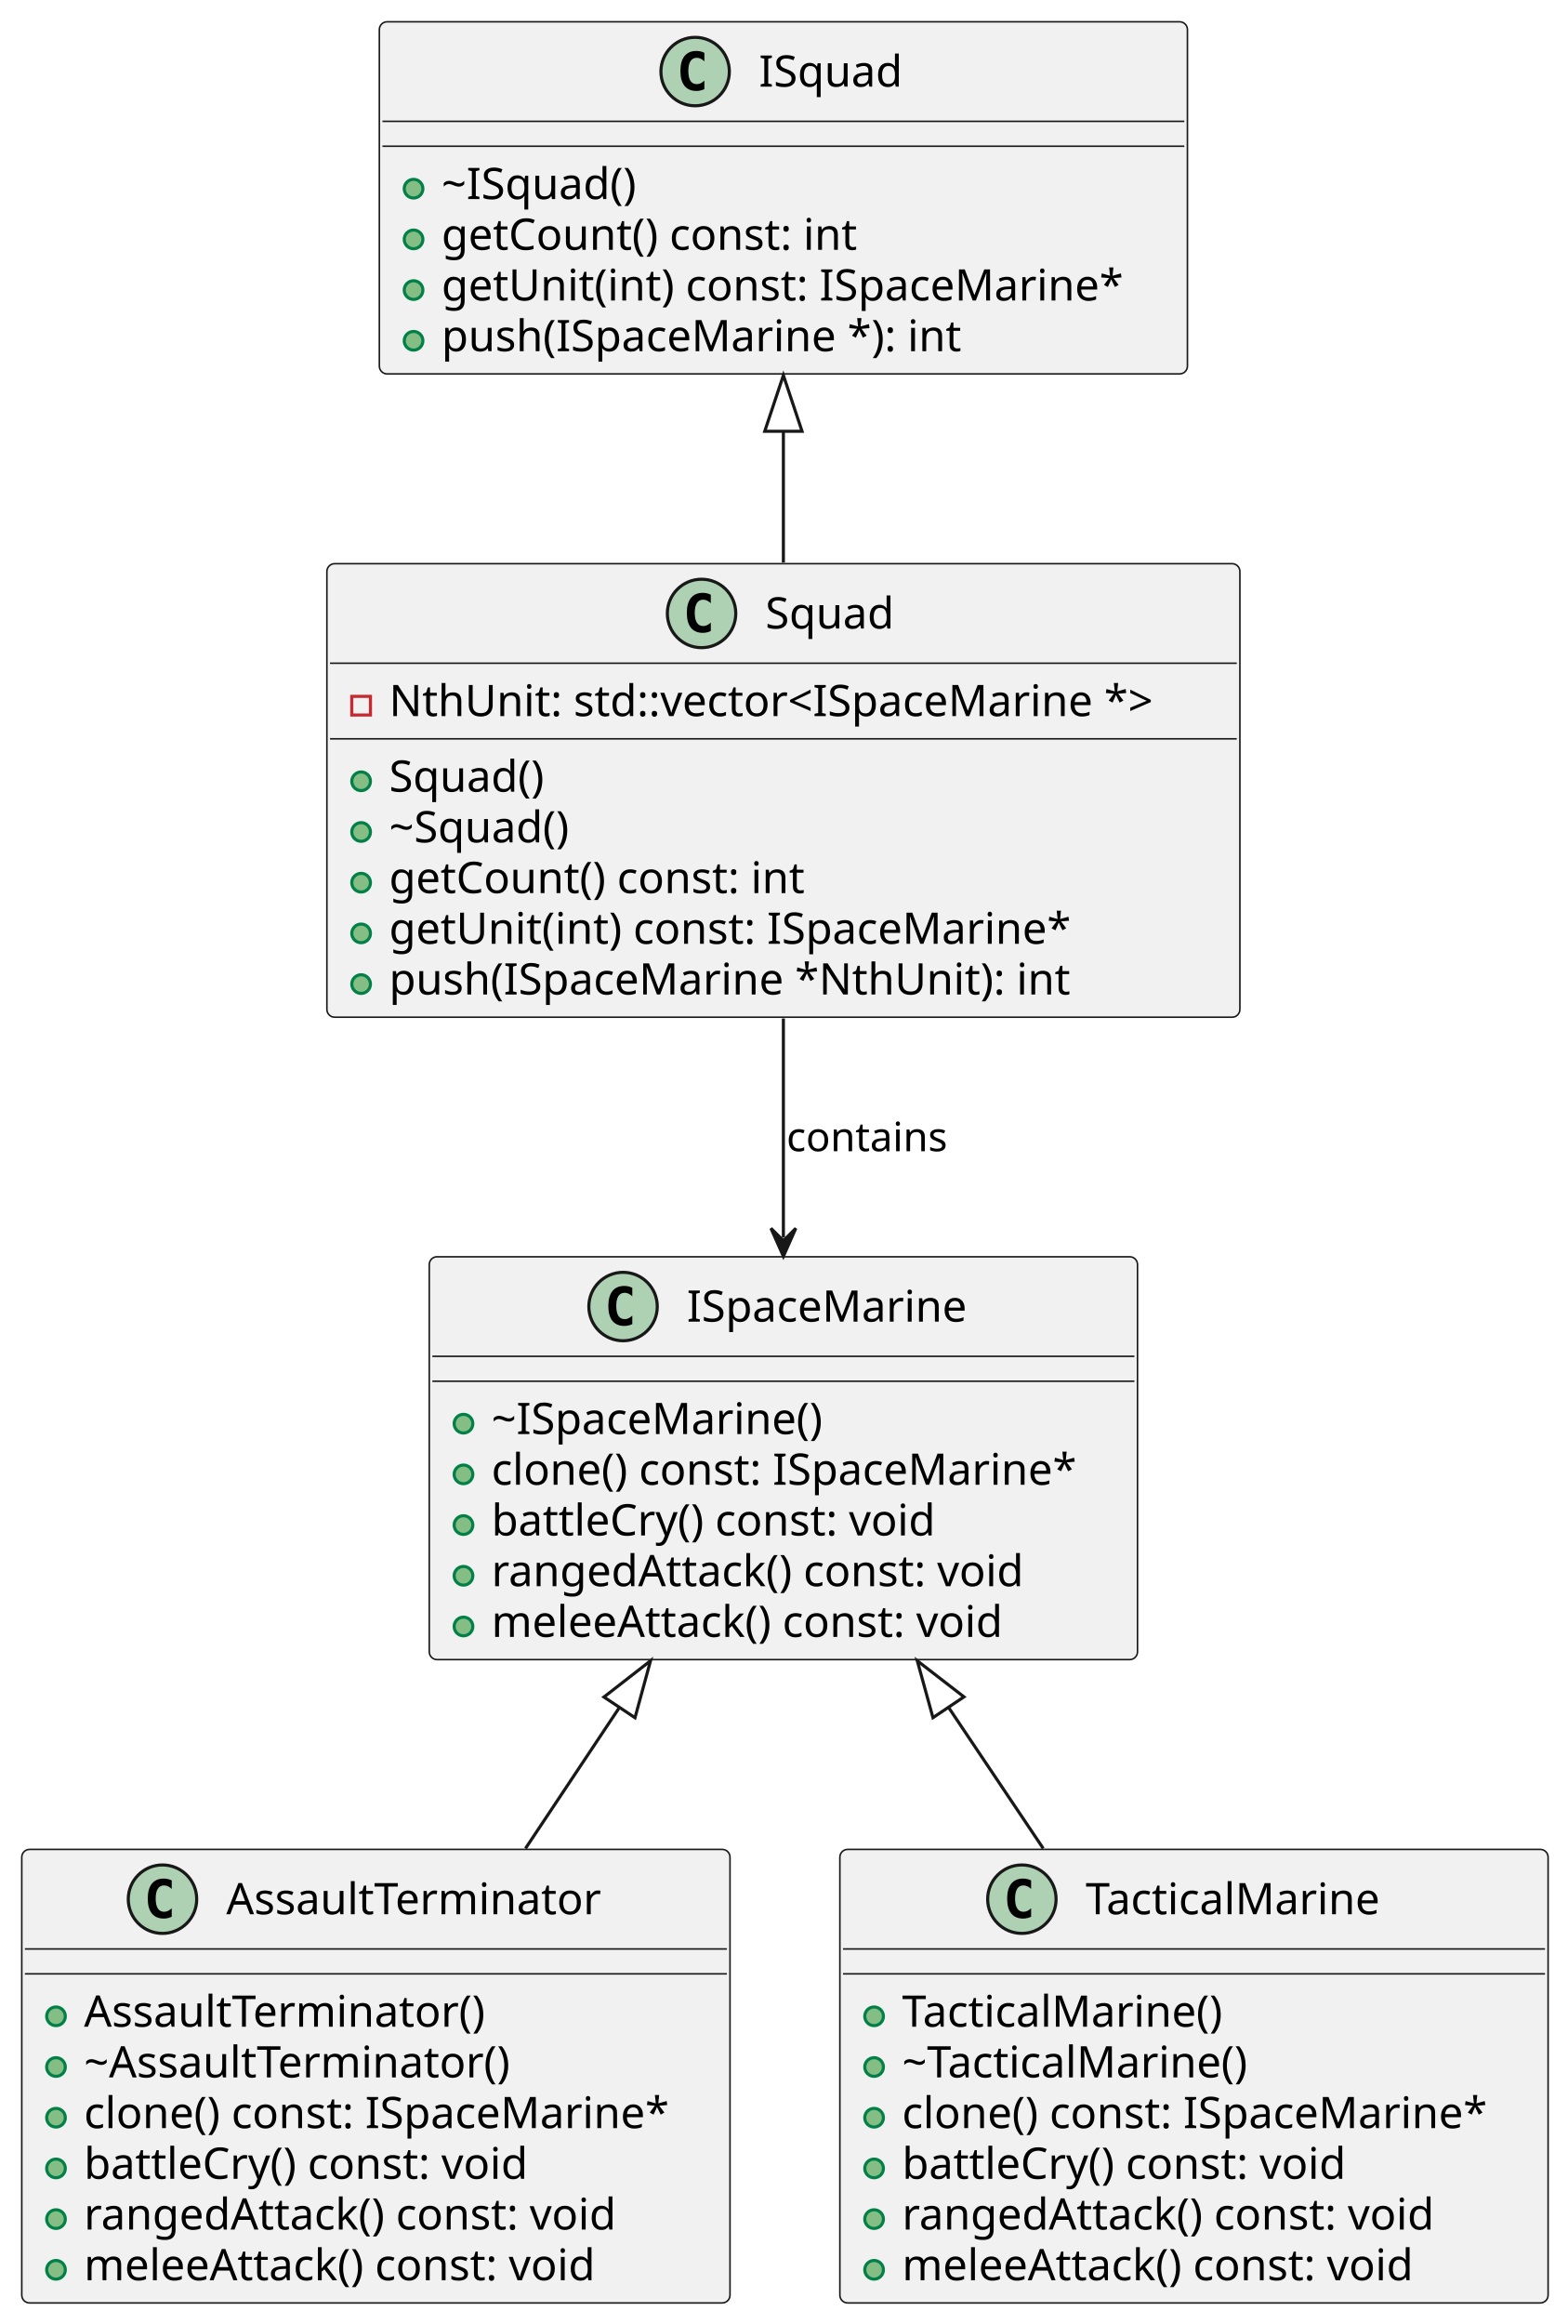
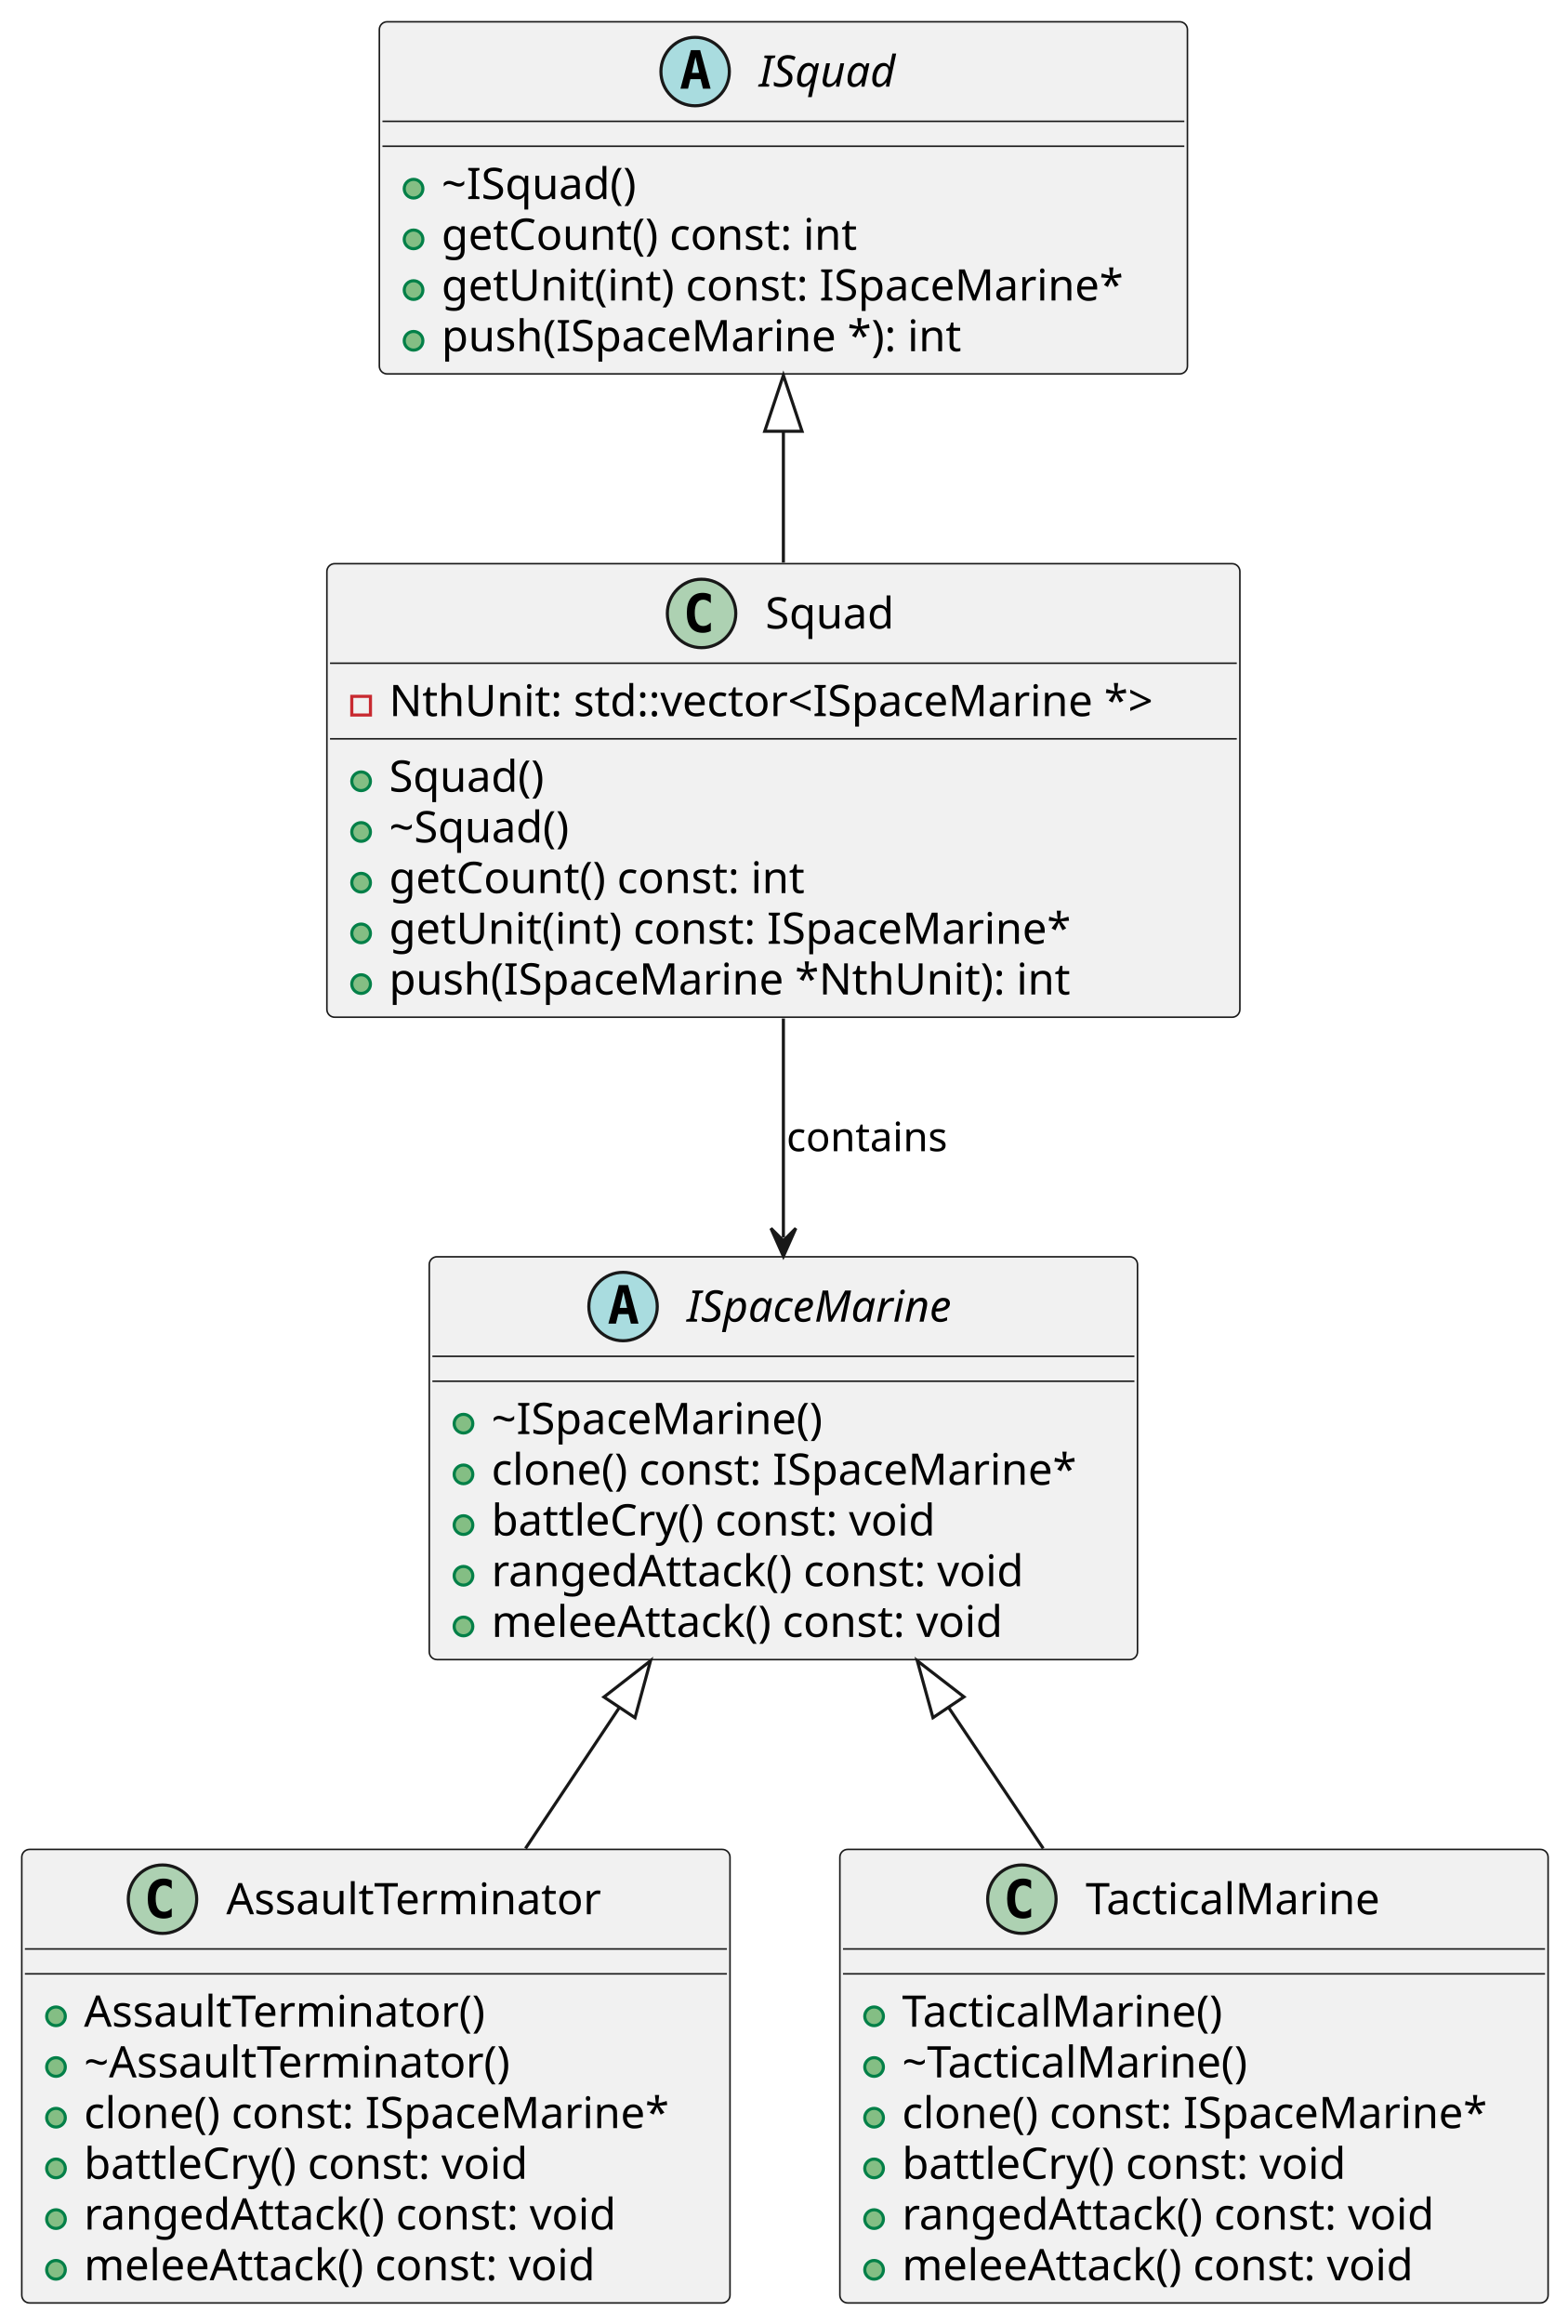
<svg xmlns="http://www.w3.org/2000/svg" contentStyleType="text/css" height="747px" preserveAspectRatio="none" style="width:504px;height:747px;background:#FFFFFF;" version="1.1" viewBox="0 0 504 747" width="504px" zoomAndPan="magnify">
  <defs />
  <g>
    <g id="elem_AssaultTerminator">
      <rect codeLine="1" fill="#F1F1F1" height="145.781" id="AssaultTerminator" rx="2.5" ry="2.5" style="stroke:#181818;stroke-width:0.5;" width="227.681" x="7" y="594.45" />
      <ellipse cx="52.237" cy="610.45" fill="#ADD1B2" rx="11" ry="11" style="stroke:#181818;stroke-width:1.0;" />
      <path d="M55.206,616.091 Q54.627,616.388 53.987,616.528 Q53.346,616.684 52.643,616.684 Q50.143,616.684 48.815,615.044 Q47.502,613.388 47.502,610.263 Q47.502,607.138 48.815,605.481 Q50.143,603.825 52.643,603.825 Q53.346,603.825 53.987,603.981 Q54.643,604.138 55.206,604.434 L55.206,607.153 Q54.581,606.575 53.987,606.309 Q53.393,606.028 52.768,606.028 Q51.424,606.028 50.737,607.106 Q50.049,608.169 50.049,610.263 Q50.049,612.356 50.737,613.434 Q51.424,614.497 52.768,614.497 Q53.393,614.497 53.987,614.231 Q54.581,613.95 55.206,613.372 L55.206,616.091 Z " fill="#000000" />
      <text fill="#000000" font-family="sans-serif" font-size="14" lengthAdjust="spacing" textLength="128.707" x="72.737" y="615.297">AssaultTerminator</text>
      <line style="stroke:#181818;stroke-width:0.5;" x1="8" x2="233.681" y1="626.45" y2="626.45" />
      <line style="stroke:#181818;stroke-width:0.5;" x1="8" x2="233.681" y1="634.45" y2="634.45" />
      <ellipse cx="18" cy="648.098" fill="#84BE84" rx="3" ry="3" style="stroke:#038048;stroke-width:1.0;" />
      <text fill="#000000" font-family="sans-serif" font-size="14" lengthAdjust="spacing" textLength="139.631" x="27" y="651.445">AssaultTerminator()</text>
      <ellipse cx="18" cy="664.395" fill="#84BE84" rx="3" ry="3" style="stroke:#038048;stroke-width:1.0;" />
      <text fill="#000000" font-family="sans-serif" font-size="14" lengthAdjust="spacing" textLength="151.361" x="27" y="667.742">~AssaultTerminator()</text>
      <ellipse cx="18" cy="680.692" fill="#84BE84" rx="3" ry="3" style="stroke:#038048;stroke-width:1.0;" />
      <text fill="#000000" font-family="sans-serif" font-size="14" lengthAdjust="spacing" textLength="201.681" x="27" y="684.039">clone() const: ISpaceMarine*</text>
      <ellipse cx="18" cy="696.989" fill="#84BE84" rx="3" ry="3" style="stroke:#038048;stroke-width:1.0;" />
      <text fill="#000000" font-family="sans-serif" font-size="14" lengthAdjust="spacing" textLength="156.851" x="27" y="700.336">battleCry() const: void</text>
      <ellipse cx="18" cy="713.286" fill="#84BE84" rx="3" ry="3" style="stroke:#038048;stroke-width:1.0;" />
      <text fill="#000000" font-family="sans-serif" font-size="14" lengthAdjust="spacing" textLength="186.621" x="27" y="716.633">rangedAttack() const: void</text>
      <ellipse cx="18" cy="729.583" fill="#84BE84" rx="3" ry="3" style="stroke:#038048;stroke-width:1.0;" />
      <text fill="#000000" font-family="sans-serif" font-size="14" lengthAdjust="spacing" textLength="180.394" x="27" y="732.929">meleeAttack() const: void</text>
    </g>
    <g id="elem_ISpaceMarine">
      <rect codeLine="10" fill="#F1F1F1" height="129.484" id="ISpaceMarine" rx="2.5" ry="2.5" style="stroke:#181818;stroke-width:0.5;" width="227.681" x="138" y="403.96" />
-       <ellipse cx="200.299" cy="419.96" fill="#ADD1B2" rx="11" ry="11" style="stroke:#181818;stroke-width:1.0;" />
-       <path d="M203.268,425.601 Q202.69,425.897 202.049,426.038 Q201.409,426.194 200.706,426.194 Q198.206,426.194 196.877,424.554 Q195.565,422.897 195.565,419.772 Q195.565,416.647 196.877,414.991 Q198.206,413.335 200.706,413.335 Q201.409,413.335 202.049,413.491 Q202.706,413.647 203.268,413.944 L203.268,416.663 Q202.643,416.085 202.049,415.819 Q201.456,415.538 200.831,415.538 Q199.487,415.538 198.799,416.616 Q198.112,417.679 198.112,419.772 Q198.112,421.866 198.799,422.944 Q199.487,424.007 200.831,424.007 Q201.456,424.007 202.049,423.741 Q202.643,423.46 203.268,422.882 L203.268,425.601 Z " fill="#000000" />
-       <text fill="#000000" font-family="sans-serif" font-size="14" lengthAdjust="spacing" textLength="94.582" x="220.799" y="424.807">ISpaceMarine</text>
+       <ellipse cx="200.299" cy="419.96" fill="#A9DCDF" rx="11" ry="11" style="stroke:#181818;stroke-width:1.0;" />
+       <path d="M200.409,415.304 L199.252,420.382 L201.581,420.382 L200.409,415.304 Z M198.924,413.069 L201.909,413.069 L205.268,425.46 L202.815,425.46 L202.049,422.397 L198.768,422.397 L198.018,425.46 L195.581,425.46 L198.924,413.069 Z " fill="#000000" />
+       <text fill="#000000" font-family="sans-serif" font-size="14" font-style="italic" lengthAdjust="spacing" textLength="94.582" x="220.799" y="424.807">ISpaceMarine</text>
      <line style="stroke:#181818;stroke-width:0.5;" x1="139" x2="364.681" y1="435.96" y2="435.96" />
      <line style="stroke:#181818;stroke-width:0.5;" x1="139" x2="364.681" y1="443.96" y2="443.96" />
      <ellipse cx="149" cy="457.608" fill="#84BE84" rx="3" ry="3" style="stroke:#038048;stroke-width:1.0;" />
      <text fill="#000000" font-family="sans-serif" font-size="14" lengthAdjust="spacing" textLength="117.236" x="158" y="460.955">~ISpaceMarine()</text>
      <ellipse cx="149" cy="473.905" fill="#84BE84" rx="3" ry="3" style="stroke:#038048;stroke-width:1.0;" />
      <text fill="#000000" font-family="sans-serif" font-size="14" lengthAdjust="spacing" textLength="201.681" x="158" y="477.252">clone() const: ISpaceMarine*</text>
      <ellipse cx="149" cy="490.202" fill="#84BE84" rx="3" ry="3" style="stroke:#038048;stroke-width:1.0;" />
      <text fill="#000000" font-family="sans-serif" font-size="14" lengthAdjust="spacing" textLength="156.851" x="158" y="493.549">battleCry() const: void</text>
      <ellipse cx="149" cy="506.499" fill="#84BE84" rx="3" ry="3" style="stroke:#038048;stroke-width:1.0;" />
      <text fill="#000000" font-family="sans-serif" font-size="14" lengthAdjust="spacing" textLength="186.621" x="158" y="509.846">rangedAttack() const: void</text>
      <ellipse cx="149" cy="522.796" fill="#84BE84" rx="3" ry="3" style="stroke:#038048;stroke-width:1.0;" />
      <text fill="#000000" font-family="sans-serif" font-size="14" lengthAdjust="spacing" textLength="180.394" x="158" y="526.143">meleeAttack() const: void</text>
    </g>
    <g id="elem_ISquad">
      <rect codeLine="17" fill="#F1F1F1" height="113.188" id="ISquad" rx="2.5" ry="2.5" style="stroke:#181818;stroke-width:0.5;" width="259.782" x="121.95" y="7" />
-       <ellipse cx="223.47" cy="23" fill="#ADD1B2" rx="11" ry="11" style="stroke:#181818;stroke-width:1.0;" />
-       <path d="M226.439,28.641 Q225.861,28.938 225.22,29.078 Q224.58,29.234 223.877,29.234 Q221.377,29.234 220.049,27.594 Q218.736,25.938 218.736,22.812 Q218.736,19.688 220.049,18.031 Q221.377,16.375 223.877,16.375 Q224.58,16.375 225.22,16.531 Q225.877,16.688 226.439,16.984 L226.439,19.703 Q225.814,19.125 225.22,18.859 Q224.627,18.578 224.002,18.578 Q222.658,18.578 221.97,19.656 Q221.283,20.719 221.283,22.812 Q221.283,24.906 221.97,25.984 Q222.658,27.047 224.002,27.047 Q224.627,27.047 225.22,26.781 Q225.814,26.5 226.439,25.922 L226.439,28.641 Z " fill="#000000" />
-       <text fill="#000000" font-family="sans-serif" font-size="14" lengthAdjust="spacing" textLength="48.241" x="243.97" y="27.847">ISquad</text>
+       <ellipse cx="223.47" cy="23" fill="#A9DCDF" rx="11" ry="11" style="stroke:#181818;stroke-width:1.0;" />
+       <path d="M223.58,18.344 L222.424,23.422 L224.752,23.422 L223.58,18.344 Z M222.095,16.109 L225.08,16.109 L228.439,28.5 L225.986,28.5 L225.22,25.438 L221.939,25.438 L221.189,28.5 L218.752,28.5 L222.095,16.109 Z " fill="#000000" />
+       <text fill="#000000" font-family="sans-serif" font-size="14" font-style="italic" lengthAdjust="spacing" textLength="48.241" x="243.97" y="27.847">ISquad</text>
      <line style="stroke:#181818;stroke-width:0.5;" x1="122.95" x2="380.732" y1="39" y2="39" />
      <line style="stroke:#181818;stroke-width:0.5;" x1="122.95" x2="380.732" y1="47" y2="47" />
      <ellipse cx="132.95" cy="60.648" fill="#84BE84" rx="3" ry="3" style="stroke:#038048;stroke-width:1.0;" />
      <text fill="#000000" font-family="sans-serif" font-size="14" lengthAdjust="spacing" textLength="70.895" x="141.95" y="63.995">~ISquad()</text>
      <ellipse cx="132.95" cy="76.945" fill="#84BE84" rx="3" ry="3" style="stroke:#038048;stroke-width:1.0;" />
      <text fill="#000000" font-family="sans-serif" font-size="14" lengthAdjust="spacing" textLength="145.277" x="141.95" y="80.292">getCount() const: int</text>
      <ellipse cx="132.95" cy="93.242" fill="#84BE84" rx="3" ry="3" style="stroke:#038048;stroke-width:1.0;" />
      <text fill="#000000" font-family="sans-serif" font-size="14" lengthAdjust="spacing" textLength="233.782" x="141.95" y="96.589">getUnit(int) const: ISpaceMarine*</text>
      <ellipse cx="132.95" cy="109.539" fill="#84BE84" rx="3" ry="3" style="stroke:#038048;stroke-width:1.0;" />
      <text fill="#000000" font-family="sans-serif" font-size="14" lengthAdjust="spacing" textLength="178.302" x="141.95" y="112.886">push(ISpaceMarine *): int</text>
    </g>
    <g id="elem_Squad">
      <rect codeLine="23" fill="#F1F1F1" height="145.781" id="Squad" rx="2.5" ry="2.5" style="stroke:#181818;stroke-width:0.5;" width="293.504" x="105.09" y="181.18" />
      <ellipse cx="225.536" cy="197.18" fill="#ADD1B2" rx="11" ry="11" style="stroke:#181818;stroke-width:1.0;" />
      <path d="M228.505,202.821 Q227.926,203.118 227.286,203.258 Q226.645,203.414 225.942,203.414 Q223.442,203.414 222.114,201.774 Q220.801,200.118 220.801,196.993 Q220.801,193.868 222.114,192.211 Q223.442,190.555 225.942,190.555 Q226.645,190.555 227.286,190.711 Q227.942,190.868 228.505,191.164 L228.505,193.883 Q227.88,193.305 227.286,193.039 Q226.692,192.758 226.067,192.758 Q224.723,192.758 224.036,193.836 Q223.348,194.899 223.348,196.993 Q223.348,199.086 224.036,200.164 Q224.723,201.227 226.067,201.227 Q226.692,201.227 227.286,200.961 Q227.88,200.68 228.505,200.102 L228.505,202.821 Z " fill="#000000" />
      <text fill="#000000" font-family="sans-serif" font-size="14" lengthAdjust="spacing" textLength="44.112" x="246.036" y="202.027">Squad</text>
      <line style="stroke:#181818;stroke-width:0.5;" x1="106.09" x2="397.594" y1="213.18" y2="213.18" />
      <rect fill="none" height="6" style="stroke:#C82930;stroke-width:1.0;" width="6" x="113.09" y="223.828" />
      <text fill="#000000" font-family="sans-serif" font-size="14" lengthAdjust="spacing" textLength="267.504" x="125.09" y="230.175">NthUnit: std::vector&lt;ISpaceMarine *&gt;</text>
      <line style="stroke:#181818;stroke-width:0.5;" x1="106.09" x2="397.594" y1="237.477" y2="237.477" />
      <ellipse cx="116.09" cy="251.125" fill="#84BE84" rx="3" ry="3" style="stroke:#038048;stroke-width:1.0;" />
      <text fill="#000000" font-family="sans-serif" font-size="14" lengthAdjust="spacing" textLength="55.036" x="125.09" y="254.472">Squad()</text>
      <ellipse cx="116.09" cy="267.422" fill="#84BE84" rx="3" ry="3" style="stroke:#038048;stroke-width:1.0;" />
      <text fill="#000000" font-family="sans-serif" font-size="14" lengthAdjust="spacing" textLength="66.767" x="125.09" y="270.769">~Squad()</text>
      <ellipse cx="116.09" cy="283.719" fill="#84BE84" rx="3" ry="3" style="stroke:#038048;stroke-width:1.0;" />
      <text fill="#000000" font-family="sans-serif" font-size="14" lengthAdjust="spacing" textLength="145.277" x="125.09" y="287.066">getCount() const: int</text>
      <ellipse cx="116.09" cy="300.016" fill="#84BE84" rx="3" ry="3" style="stroke:#038048;stroke-width:1.0;" />
      <text fill="#000000" font-family="sans-serif" font-size="14" lengthAdjust="spacing" textLength="233.782" x="125.09" y="303.363">getUnit(int) const: ISpaceMarine*</text>
      <ellipse cx="116.09" cy="316.313" fill="#84BE84" rx="3" ry="3" style="stroke:#038048;stroke-width:1.0;" />
      <text fill="#000000" font-family="sans-serif" font-size="14" lengthAdjust="spacing" textLength="231.636" x="125.09" y="319.659">push(ISpaceMarine *NthUnit): int</text>
    </g>
    <g id="elem_TacticalMarine">
      <rect codeLine="31" fill="#F1F1F1" height="145.781" id="TacticalMarine" rx="2.5" ry="2.5" style="stroke:#181818;stroke-width:0.5;" width="227.681" x="270" y="594.45" />
      <ellipse cx="328.509" cy="610.45" fill="#ADD1B2" rx="11" ry="11" style="stroke:#181818;stroke-width:1.0;" />
      <path d="M331.478,616.091 Q330.899,616.388 330.259,616.528 Q329.618,616.684 328.915,616.684 Q326.415,616.684 325.087,615.044 Q323.774,613.388 323.774,610.263 Q323.774,607.138 325.087,605.481 Q326.415,603.825 328.915,603.825 Q329.618,603.825 330.259,603.981 Q330.915,604.138 331.478,604.434 L331.478,607.153 Q330.853,606.575 330.259,606.309 Q329.665,606.028 329.04,606.028 Q327.696,606.028 327.009,607.106 Q326.321,608.169 326.321,610.263 Q326.321,612.356 327.009,613.434 Q327.696,614.497 329.04,614.497 Q329.665,614.497 330.259,614.231 Q330.853,613.95 331.478,613.372 L331.478,616.091 Z " fill="#000000" />
      <text fill="#000000" font-family="sans-serif" font-size="14" lengthAdjust="spacing" textLength="102.163" x="349.009" y="615.297">TacticalMarine</text>
      <line style="stroke:#181818;stroke-width:0.5;" x1="271" x2="496.681" y1="626.45" y2="626.45" />
      <line style="stroke:#181818;stroke-width:0.5;" x1="271" x2="496.681" y1="634.45" y2="634.45" />
      <ellipse cx="281" cy="648.098" fill="#84BE84" rx="3" ry="3" style="stroke:#038048;stroke-width:1.0;" />
      <text fill="#000000" font-family="sans-serif" font-size="14" lengthAdjust="spacing" textLength="113.087" x="290" y="651.445">TacticalMarine()</text>
      <ellipse cx="281" cy="664.395" fill="#84BE84" rx="3" ry="3" style="stroke:#038048;stroke-width:1.0;" />
      <text fill="#000000" font-family="sans-serif" font-size="14" lengthAdjust="spacing" textLength="124.817" x="290" y="667.742">~TacticalMarine()</text>
      <ellipse cx="281" cy="680.692" fill="#84BE84" rx="3" ry="3" style="stroke:#038048;stroke-width:1.0;" />
      <text fill="#000000" font-family="sans-serif" font-size="14" lengthAdjust="spacing" textLength="201.681" x="290" y="684.039">clone() const: ISpaceMarine*</text>
      <ellipse cx="281" cy="696.989" fill="#84BE84" rx="3" ry="3" style="stroke:#038048;stroke-width:1.0;" />
      <text fill="#000000" font-family="sans-serif" font-size="14" lengthAdjust="spacing" textLength="156.851" x="290" y="700.336">battleCry() const: void</text>
      <ellipse cx="281" cy="713.286" fill="#84BE84" rx="3" ry="3" style="stroke:#038048;stroke-width:1.0;" />
      <text fill="#000000" font-family="sans-serif" font-size="14" lengthAdjust="spacing" textLength="186.621" x="290" y="716.633">rangedAttack() const: void</text>
      <ellipse cx="281" cy="729.583" fill="#84BE84" rx="3" ry="3" style="stroke:#038048;stroke-width:1.0;" />
      <text fill="#000000" font-family="sans-serif" font-size="14" lengthAdjust="spacing" textLength="180.394" x="290" y="732.929">meleeAttack() const: void</text>
    </g>
    <g id="link_ISpaceMarine_AssaultTerminator">
      <path codeLine="40" d="M199.147,548.798 C186.297,568.078 182.11,574.38 168.94,594.14 " fill="none" id="ISpaceMarine-backto-AssaultTerminator" style="stroke:#181818;stroke-width:1.0;" />
      <polygon fill="none" points="209.13,533.82,194.155,545.471,204.14,552.126,209.13,533.82" style="stroke:#181818;stroke-width:1.0;" />
    </g>
    <g id="link_ISpaceMarine_TacticalMarine">
      <path codeLine="41" d="M304.911,548.766 C317.851,568.046 322.11,574.38 335.37,594.14 " fill="none" id="ISpaceMarine-backto-TacticalMarine" style="stroke:#181818;stroke-width:1.0;" />
      <polygon fill="none" points="294.88,533.82,299.929,552.11,309.893,545.422,294.88,533.82" style="stroke:#181818;stroke-width:1.0;" />
    </g>
    <g id="link_ISquad_Squad">
      <path codeLine="42" d="M251.84,138.63 C251.84,157.51 251.84,160.86 251.84,180.81 " fill="none" id="ISquad-backto-Squad" style="stroke:#181818;stroke-width:1.0;" />
      <polygon fill="none" points="251.84,120.63,245.84,138.63,257.84,138.63,251.84,120.63" style="stroke:#181818;stroke-width:1.0;" />
    </g>
    <g id="link_Squad_ISpaceMarine">
      <path codeLine="44" d="M251.84,327.36 C251.84,352.16 251.84,373.72 251.84,397.81 " fill="none" id="Squad-to-ISpaceMarine" style="stroke:#181818;stroke-width:1.0;" />
      <polygon fill="#181818" points="251.84,403.81,255.84,394.81,251.84,398.81,247.84,394.81,251.84,403.81" style="stroke:#181818;stroke-width:1.0;" />
      <text fill="#000000" font-family="sans-serif" font-size="13" lengthAdjust="spacing" textLength="55.028" x="252.84" y="370.027">contains</text>
    </g>
  </g>
</svg>
